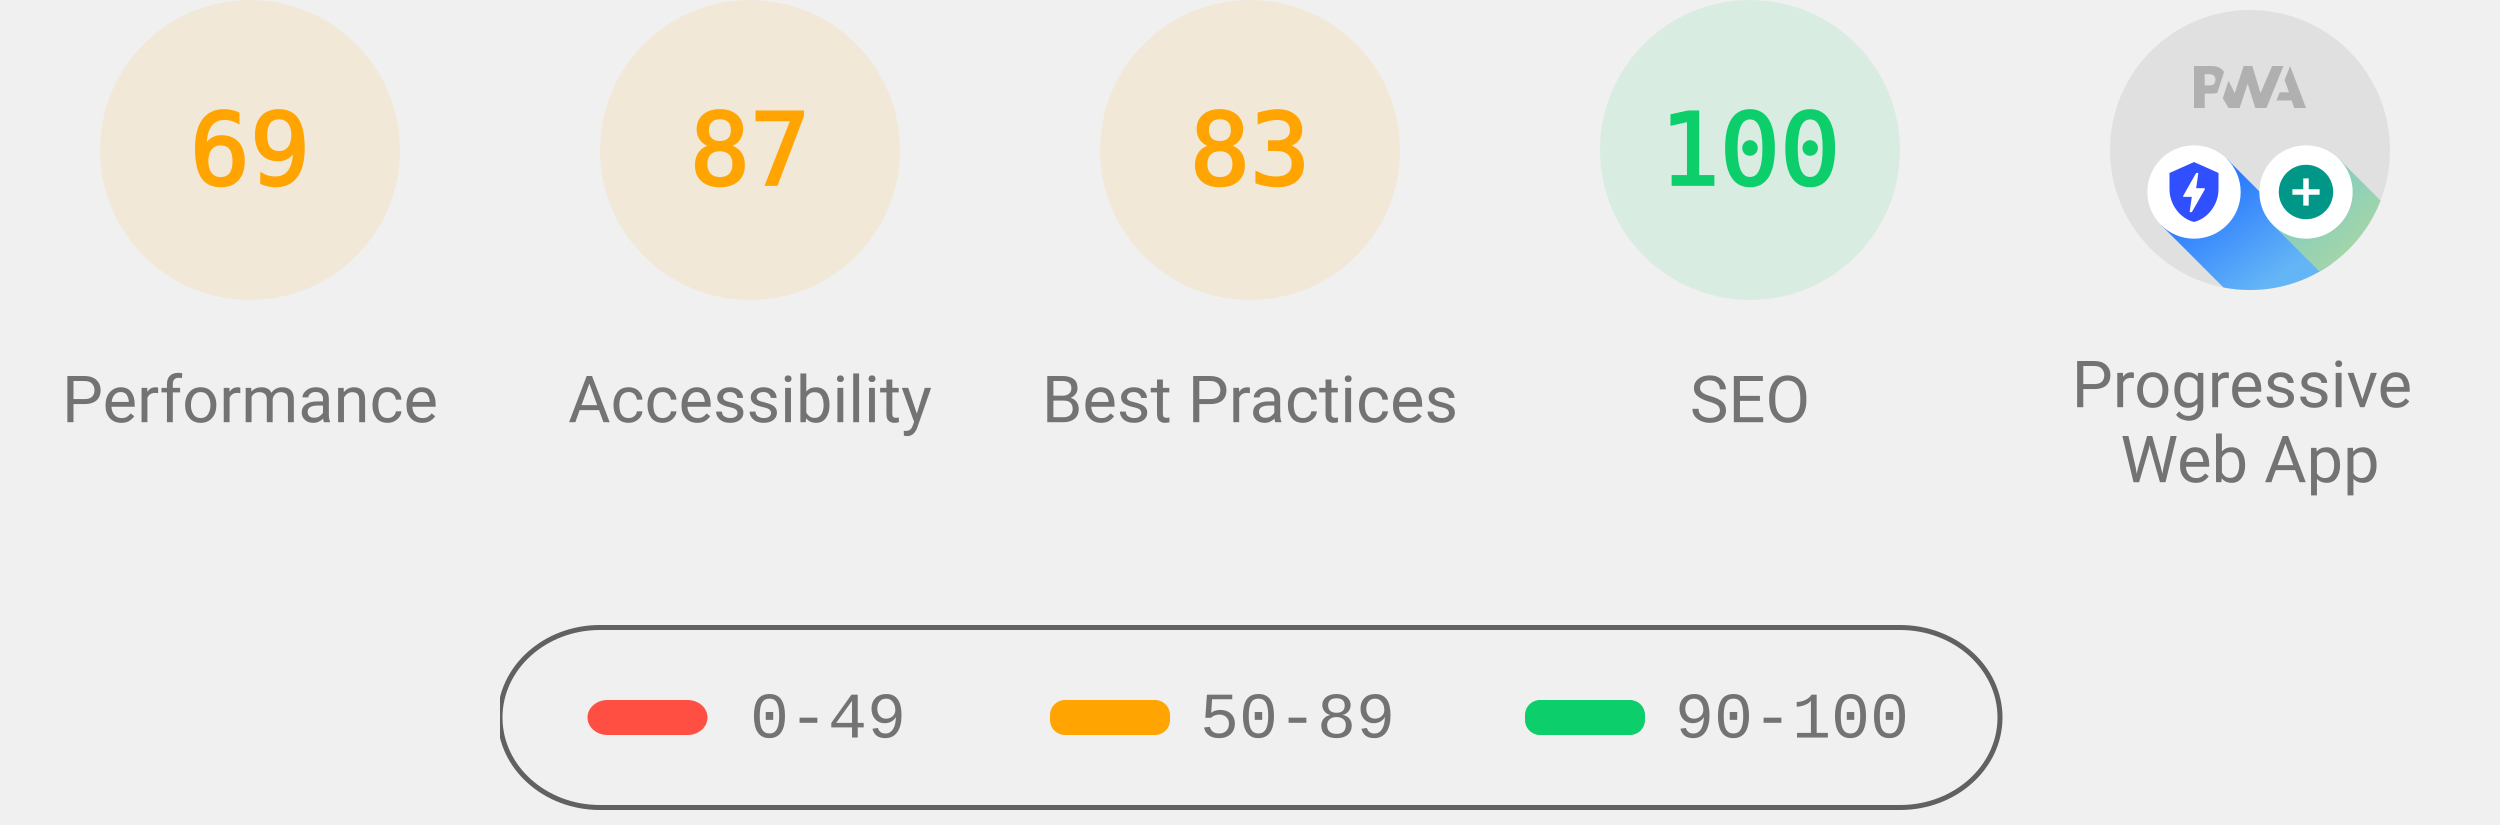
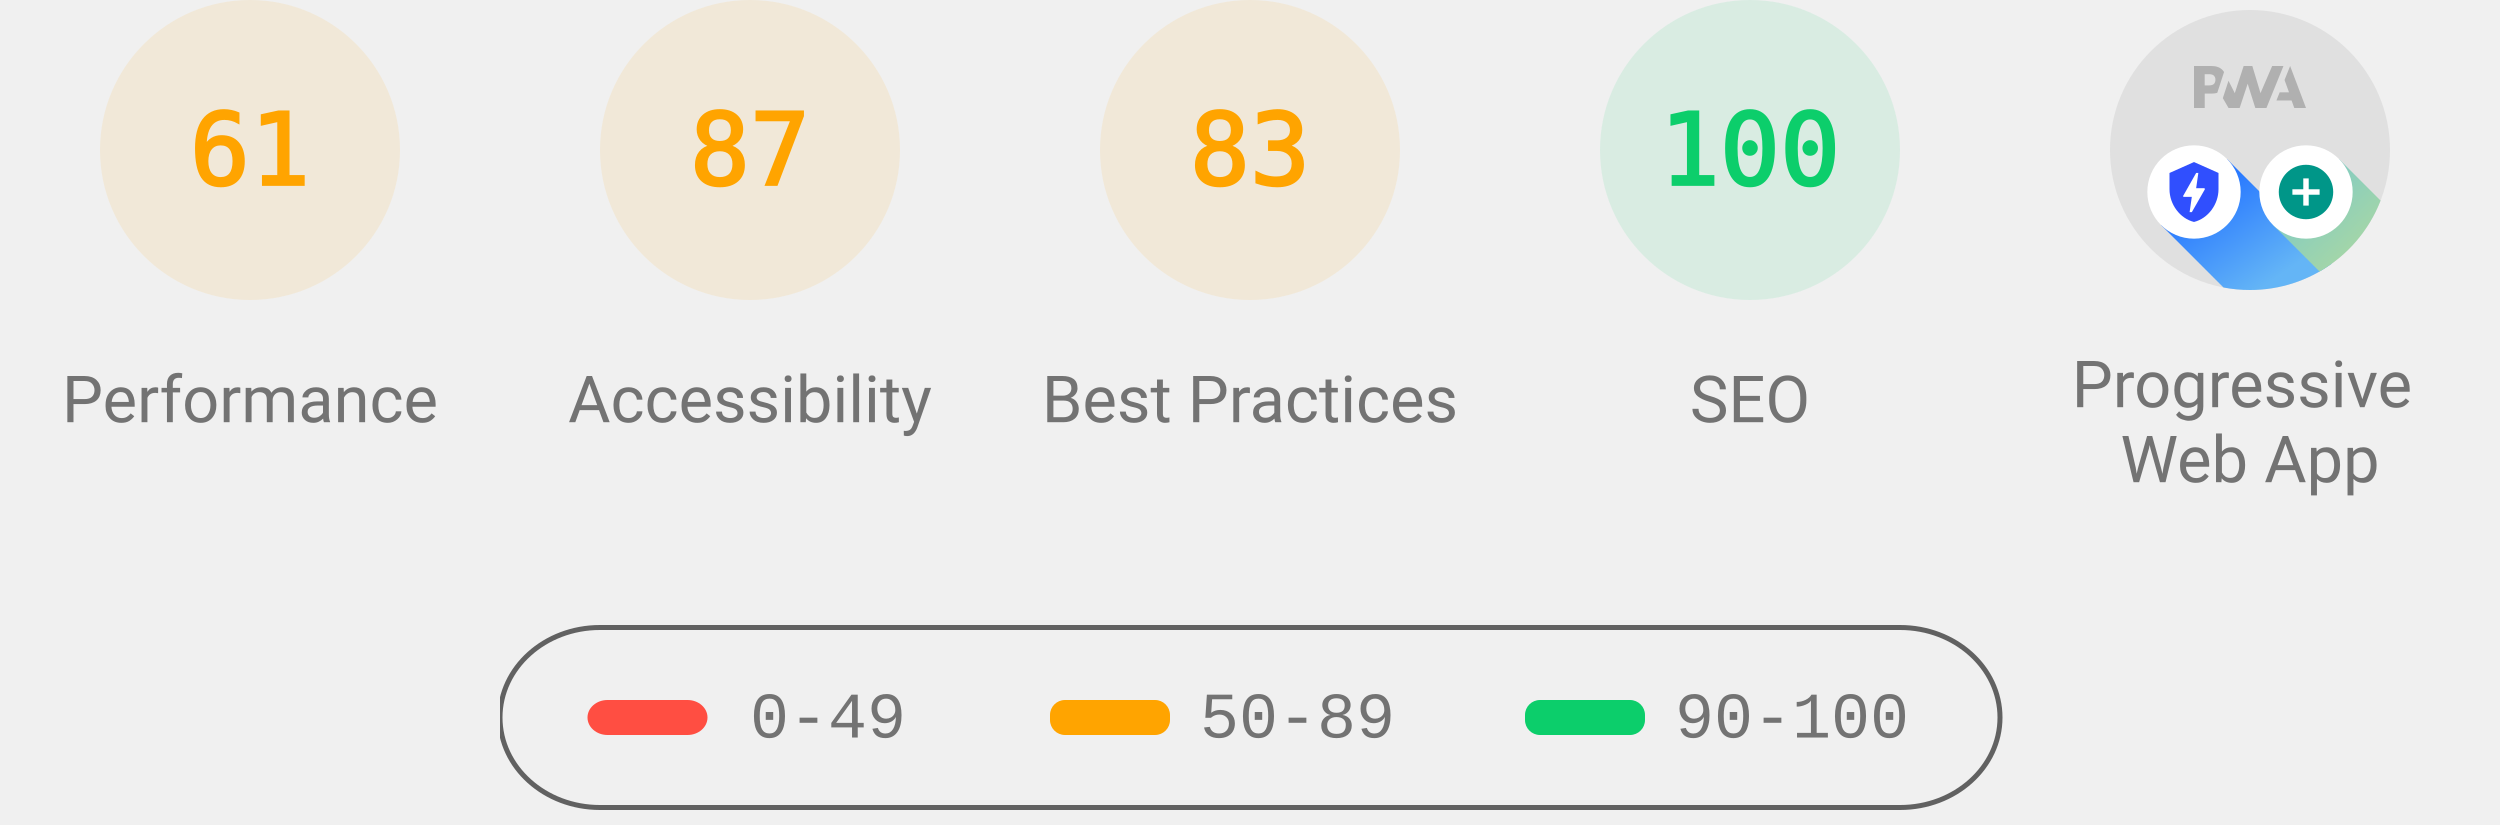
<svg xmlns="http://www.w3.org/2000/svg" class="theme--agnostic" fill="none" width="1000" height="330">
  <style>
			.gauge-base {
				opacity: 0.1
			}

			.gauge-arc {
				fill: none;
				animation-delay: 250ms;
				stroke-linecap: round;
				transform: rotate(-90deg);
				transform-origin: 100px 60px;
				animation: load-gauge 1s ease forwards
			}

			.guage-text {
				font-size: 40px;
				font-family: monospace;
				text-align: center
			}

			.guage-red {
				color: #ff4e42;
				fill: #ff4e42;
				stroke: #ff4e42
			}
			.guage-orange {
				color: #ffa400;
				fill: #ffa400;
				stroke: #ffa400
			}
			.guage-green {
				color: #0cce6b;
				fill: #0cce6b;
				stroke: #0cce6b
			}
			.theme--agnostic .guage-undefined {
				color: #5c5c5c;
				fill: #5c5c5c;
				stroke: #5c5c5c
			}
			.theme--light .guage-undefined {
				color: #1e1e1e;
				fill: #1e1e1e;
				stroke: #1e1e1e
			}
			.theme--dark .guage-undefined {
				color: #f5f5f5;
				fill: #f5f5f5;
				stroke: #f5f5f5
			}

			.guage-title {
				stroke: none;
				font-size: 26px;
				line-height: 26px;
				font-family: Roboto, Halvetica, Arial, sans-serif
			}
			.metric.guage-title {
				font-family: 'Courier New', Courier, monospace
			}
			.theme--agnostic .guage-title {
				color: #737373;
				fill: #737373
			}
			.theme--light .guage-title {
				color: #212121;
				fill: #212121
			}
			.theme--dark .guage-title {
				color: #f5f5f5;
				fill: #f5f5f5
			}

			@keyframes load-gauge {
				from {
					stroke-dasharray: 0 352.858
				}
			}
			.lh-gauge--pwa__disc {
				fill: #e0e0e0
			}
			.lh-gauge--pwa__logo {
				position: relative;
				fill: #b0b0b0
			}
			.lh-gauge--pwa__invisible {
				display: none
			}
			.lh-gauge--pwa__visible {
				display: inline
			}
			.guage-invisible {
				display: none
			}
			.lh-gauge--pwa__logo--primary-color {
				fill: #304ffe
			}
			.theme--agnostic .lh-gauge--pwa__logo--secondary-color {
				fill: #787878
			}
			.theme--light .lh-gauge--pwa__logo--secondary-color {
				fill: #3d3d3d
			}
			.theme--dark .lh-gauge--pwa__logo--secondary-color {
				fill: #d8b6b6
			}
			.theme--light #svg_2 {
				stroke: #00000022
			}
			.theme--agnostic #svg_2 {
				stroke: #616161
			}
			.theme--light #svg_2 {
				stroke: #00000022
			}
			.theme--dark #svg_2 {
				stroke: #f5f5f566
			}
		</style>
  <svg class="guage-div guage-perf guage-orange" viewBox="0 0 200 200" width="200" height="200" x="0" y="0">
    <circle class="gauge-base" r="56" cx="100" cy="60" stroke-width="8" />
-     <circle class="gauge-arc guage-arc-1" r="56" cx="100" cy="60" stroke-width="8" style="stroke-dasharray: 242.782, 351.858;" />
-     <text class="guage-text" x="100px" y="60px" alignment-baseline="central" dominant-baseline="central" text-anchor="middle">69</text>
+     <circle class="gauge-arc guage-arc-1" r="56" cx="100" cy="60" stroke-width="8" style="stroke-dasharray: 214.633, 351.858;" />
+     <text class="guage-text" x="100px" y="60px" alignment-baseline="central" dominant-baseline="central" text-anchor="middle">61</text>
    <text class="guage-title" x="100px" y="160px" alignment-baseline="central" dominant-baseline="central" text-anchor="middle">Performance</text>
  </svg>,<svg class="guage-div guage-perf guage-orange" viewBox="0 0 200 200" width="200" height="200" x="200" y="0">
    <circle class="gauge-base" r="56" cx="100" cy="60" stroke-width="8" />
    <circle class="gauge-arc guage-arc-1" r="56" cx="100" cy="60" stroke-width="8" style="stroke-dasharray: 306.116, 351.858;" />
    <text class="guage-text" x="100px" y="60px" alignment-baseline="central" dominant-baseline="central" text-anchor="middle">87</text>
    <text class="guage-title" x="100px" y="160px" alignment-baseline="central" dominant-baseline="central" text-anchor="middle">Accessibility</text>
  </svg>,<svg class="guage-div guage-perf guage-orange" viewBox="0 0 200 200" width="200" height="200" x="400" y="0">
    <circle class="gauge-base" r="56" cx="100" cy="60" stroke-width="8" />
    <circle class="gauge-arc guage-arc-1" r="56" cx="100" cy="60" stroke-width="8" style="stroke-dasharray: 292.042, 351.858;" />
    <text class="guage-text" x="100px" y="60px" alignment-baseline="central" dominant-baseline="central" text-anchor="middle">83</text>
    <text class="guage-title" x="100px" y="160px" alignment-baseline="central" dominant-baseline="central" text-anchor="middle">Best Practices</text>
  </svg>,<svg class="guage-div guage-perf guage-green" viewBox="0 0 200 200" width="200" height="200" x="600" y="0">
    <circle class="gauge-base" r="56" cx="100" cy="60" stroke-width="8" />
    <circle class="gauge-arc guage-arc-1" r="56" cx="100" cy="60" stroke-width="8" style="stroke-dasharray: 351.858, 351.858;" />
    <text class="guage-text" x="100px" y="60px" alignment-baseline="central" dominant-baseline="central" text-anchor="middle">100</text>
    <text class="guage-title" x="100px" y="160px" alignment-baseline="central" dominant-baseline="central" text-anchor="middle">SEO</text>
  </svg>,<svg class="guage-div guage-pwa" viewBox="0 0 200 200" width="200" height="200" x="800" y="0">
    <svg viewBox="0 0 60 60" width="112" height="112" x="44" y="4">
      <defs>
        <linearGradient id="lh-gauge--pwa__check-circle__gradient-0" x1="50%" y1="0%" x2="50%" y2="100%">
          <stop stop-color="#00C852" offset="0%" />
          <stop stop-color="#009688" offset="100%" />
        </linearGradient>
        <linearGradient id="lh-gauge--pwa__installable__shadow-gradient-0" x1="76.056%" x2="24.111%" y1="82.995%" y2="24.735%">
          <stop stop-color="#A5D6A7" offset="0%" />
          <stop stop-color="#80CBC4" offset="100%" />
        </linearGradient>
        <linearGradient id="lh-gauge--pwa__fast-reliable__shadow-gradient-0" x1="76.056%" y1="82.995%" x2="25.678%" y2="26.493%">
          <stop stop-color="#64B5F6" offset="0%" />
          <stop stop-color="#2979FF" offset="100%" />
        </linearGradient>
        <g id="lh-gauge--pwa__fast-reliable-badge-0">
          <circle fill="#FFFFFF" cx="10" cy="10" r="10" />
          <path fill="#304FFE" d="M10 3.58l5.25 2.34v3.5c0 3.23-2.24 6.26-5.25 7-3.01-.74-5.25-3.77-5.25-7v-3.5L10 3.58zm-.47 10.74l2.76-4.83.03-.07c.04-.08 0-.24-.22-.24h-1.64l.47-3.26h-.47l-2.7 4.77c-.02.01.05-.1-.04.05-.09.16-.1.31.18.31h1.63l-.47 3.27h.47z" />
        </g>
        <g id="lh-gauge--pwa__installable-badge-0">
          <circle fill="#FFFFFF" cx="10" cy="10" r="10" />
          <path fill="#009688" d="M10 4.167A5.835 5.835 0 0 0 4.167 10 5.835 5.835 0 0 0 10 15.833 5.835 5.835 0 0 0 15.833 10 5.835 5.835 0 0 0 10 4.167zm2.917 6.416h-2.334v2.334H9.417v-2.334H7.083V9.417h2.334V7.083h1.166v2.334h2.334v1.166z" />
        </g>
      </defs>
      <g stroke="none" fill-rule="nonzero">
        <circle class="lh-gauge--pwa__disc" cx="30" cy="30" r="30" />
        <g class="lh-gauge--pwa__logo">
          <path d="M35.66 19.39l.7-1.75h2L37.4 15 38.6 12l3.4 9h-2.51l-.58-1.61z" />
          <path d="M33.52 21l3.65-9h-2.42l-2.5 5.82L30.5 12h-1.86l-1.9 5.82-1.35-2.65-1.21 3.72L25.4 21h2.38l1.72-5.2 1.64 5.2z" />
          <path fill-rule="nonzero" d="M20.3 17.91h1.48c.45 0 .85-.05 1.2-.15l.39-1.18 1.07-3.3a2.64 2.64 0 0 0-.28-.37c-.55-.6-1.36-.91-2.42-.91H18v9h2.3V17.9zm1.96-3.84c.22.22.33.5.33.87 0 .36-.1.65-.29.87-.2.23-.59.35-1.15.35h-.86v-2.41h.87c.52 0 .89.1 1.1.32z" />
        </g>
        <rect class="lh-gauge--pwa__component lh-gauge--pwa__na-line lh-gauge--pwa__invisible" fill="#FFFFFF" x="20" y="32" width="20" height="4" rx="2" />
        <g class="lh-gauge--pwa__component lh-gauge--pwa__fast-reliable-badge lh-gauge--pwa__invisible" transform="translate(20, 29)">
          <path fill="url(#lh-gauge--pwa__fast-reliable__shadow-gradient-0)" d="M33.63 19.49A30 30 0 0 1 16.2 30.36L3 17.14 17.14 3l16.49 16.49z" />
          <use href="#lh-gauge--pwa__fast-reliable-badge-0" />
        </g>
        <g class="lh-gauge--pwa__component lh-gauge--pwa__installable-badge lh-gauge--pwa__invisible" transform="translate(20, 29)">
          <path fill="url(#lh-gauge--pwa__installable__shadow-gradient-0)" d="M33.629 19.487c-4.272 5.453-10.391 9.39-17.415 10.869L3 17.142 17.142 3 33.63 19.487z" />
          <use href="#lh-gauge--pwa__installable-badge-0" />
        </g>
        <g class="lh-gauge--pwa__component lh-gauge--pwa__fast-reliable-installable-badges lh-gauge--pwa__visible">
          <g transform="translate(8, 29)">
            <path fill="url(#lh-gauge--pwa__fast-reliable__shadow-gradient-0)" d="M16.321 30.463L3 17.143 17.142 3l22.365 22.365A29.864 29.864 0 0 1 22 31c-1.942 0-3.84-.184-5.679-.537z" />
            <use href="#lh-gauge--pwa__fast-reliable-badge-0" />
          </g>
          <g transform="translate(32, 29)">
            <path fill="url(#lh-gauge--pwa__installable__shadow-gradient-0)" d="M25.982 11.84a30.107 30.107 0 0 1-13.08 15.203L3 17.143 17.142 3l8.84 8.84z" />
            <use href="#lh-gauge--pwa__installable-badge-0" />
          </g>
        </g>
        <g class="lh-gauge--pwa__component lh-gauge--pwa__check-circle lh-gauge--pwa__invisible" transform="translate(18, 28)">
          <circle fill="#FFFFFF" cx="12" cy="12" r="12" />
          <path fill="url(#lh-gauge--pwa__check-circle__gradient-0)" d="M12 2a10 10 0 1 0 0 20 10 10 0 0 0 0-20zm-2 15l-5-5 1.41-1.41L10 14.17l7.59-7.59L19 8l-9 9z" />
        </g>
      </g>
    </svg>
    <text class="guage-title" y="160px" alignment-baseline="central" dominant-baseline="central" text-anchor="middle">
      <tspan x="100px" dy="-6px">Progressive</tspan>
      <tspan x="100px" dy="30px">Web App</tspan>
    </text>
  </svg>
  <svg width="604" height="76" x="200" y="250">
    <g>
      <rect fill="none" id="canvas_background" height="80" width="604" y="-1" x="-1" />
      <g display="none" overflow="visible" y="0" x="0" height="100%" width="100%" id="canvasGrid">
        <rect fill="url(#gridpattern)" stroke-width="0" y="0" x="0" height="100%" width="100%" />
      </g>
    </g>
    <g>
      <rect fill-opacity="0" stroke-width="2" rx="40" id="svg_2" height="72" width="600" y="1" x="0" fill="#000000" />
      <rect stroke="#000" rx="8" id="svg_3" height="14" width="48" y="30" x="35" stroke-opacity="null" stroke-width="0" fill="#ff4e42" />
      <rect stroke="#000" rx="6" id="svg_4" height="14" width="48" y="30" x="220" stroke-opacity="null" stroke-width="0" fill="#ffa400" />
      <rect stroke="#000" rx="6" id="svg_5" height="14" width="48" y="30" x="410" stroke-opacity="null" stroke-width="0" fill="#0cce6b" />
      <text class="metric guage-title" xml:space="preserve" text-anchor="start" font-size="26" id="svg_6" y="45" x="100" stroke-opacity="null" stroke-width="0" stroke="#000">0-49</text>
      <text class="metric guage-title" xml:space="preserve" text-anchor="start" font-size="26" id="svg_7" y="45" x="280" stroke-opacity="null" stroke-width="0" stroke="#000">50-89</text>
      <text class="metric guage-title" xml:space="preserve" text-anchor="start" font-size="26" id="svg_8" y="45" x="470" stroke-opacity="null" stroke-width="0" stroke="#000">90-100</text>
    </g>
  </svg>
</svg>
